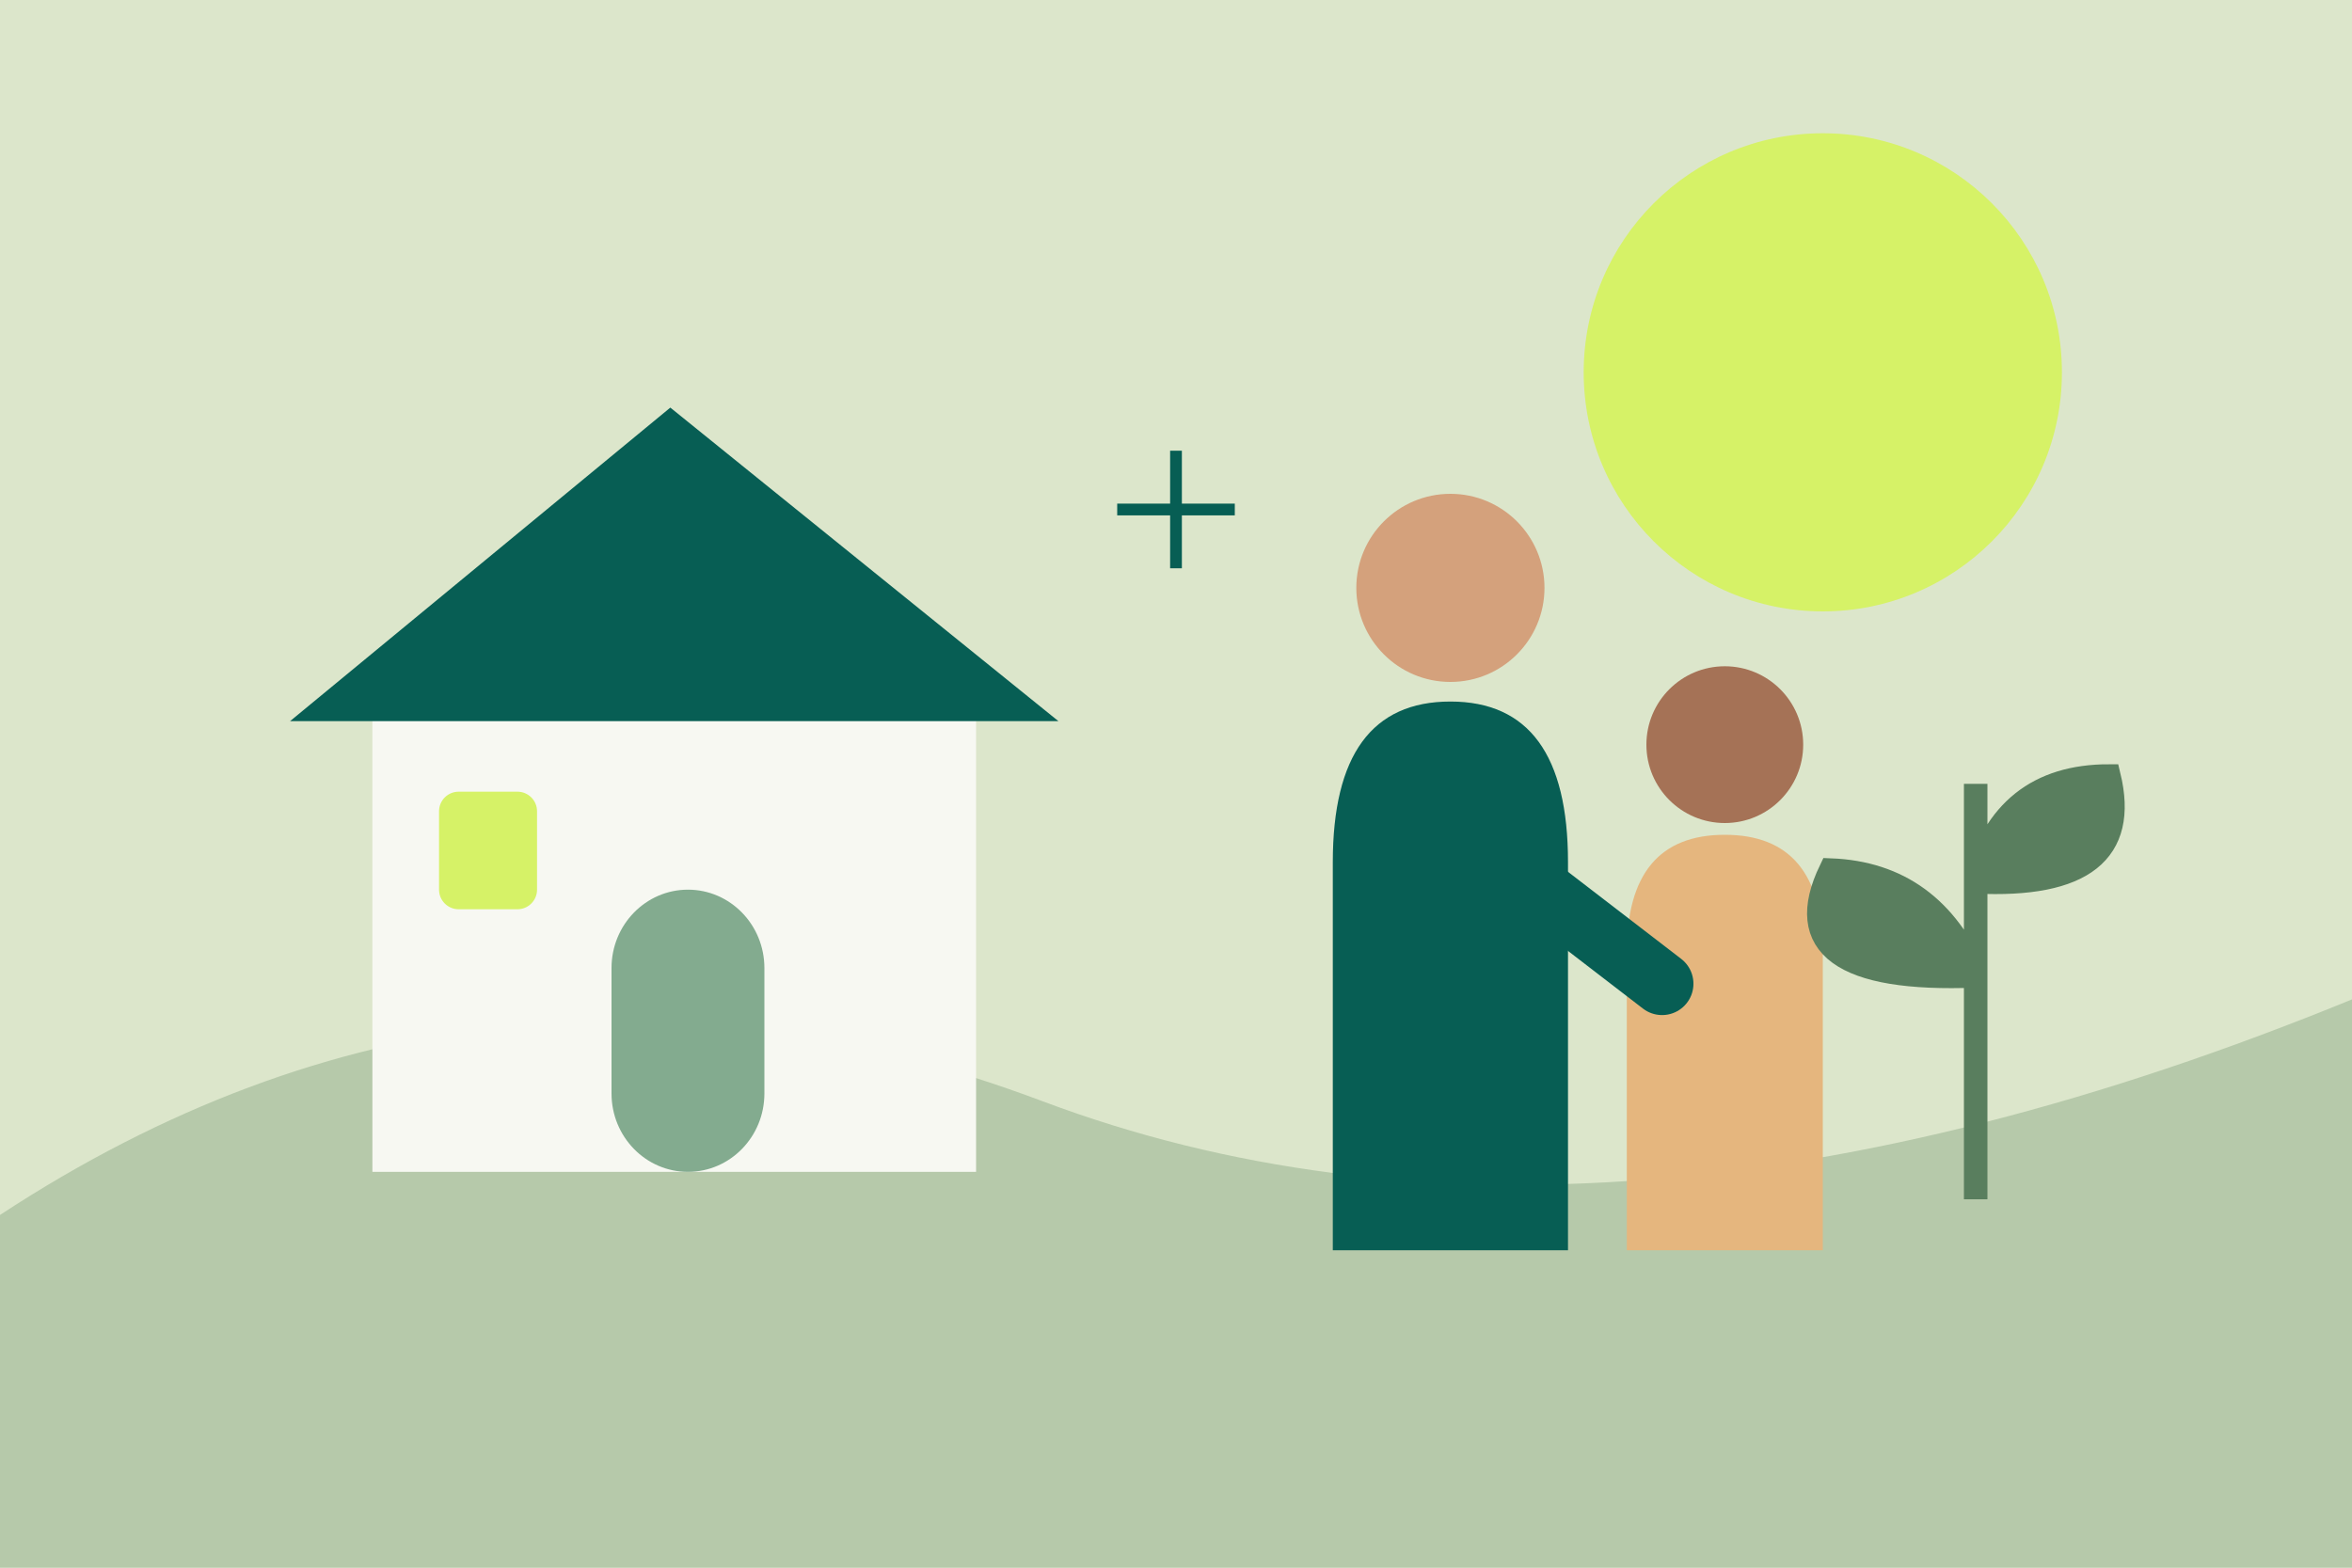
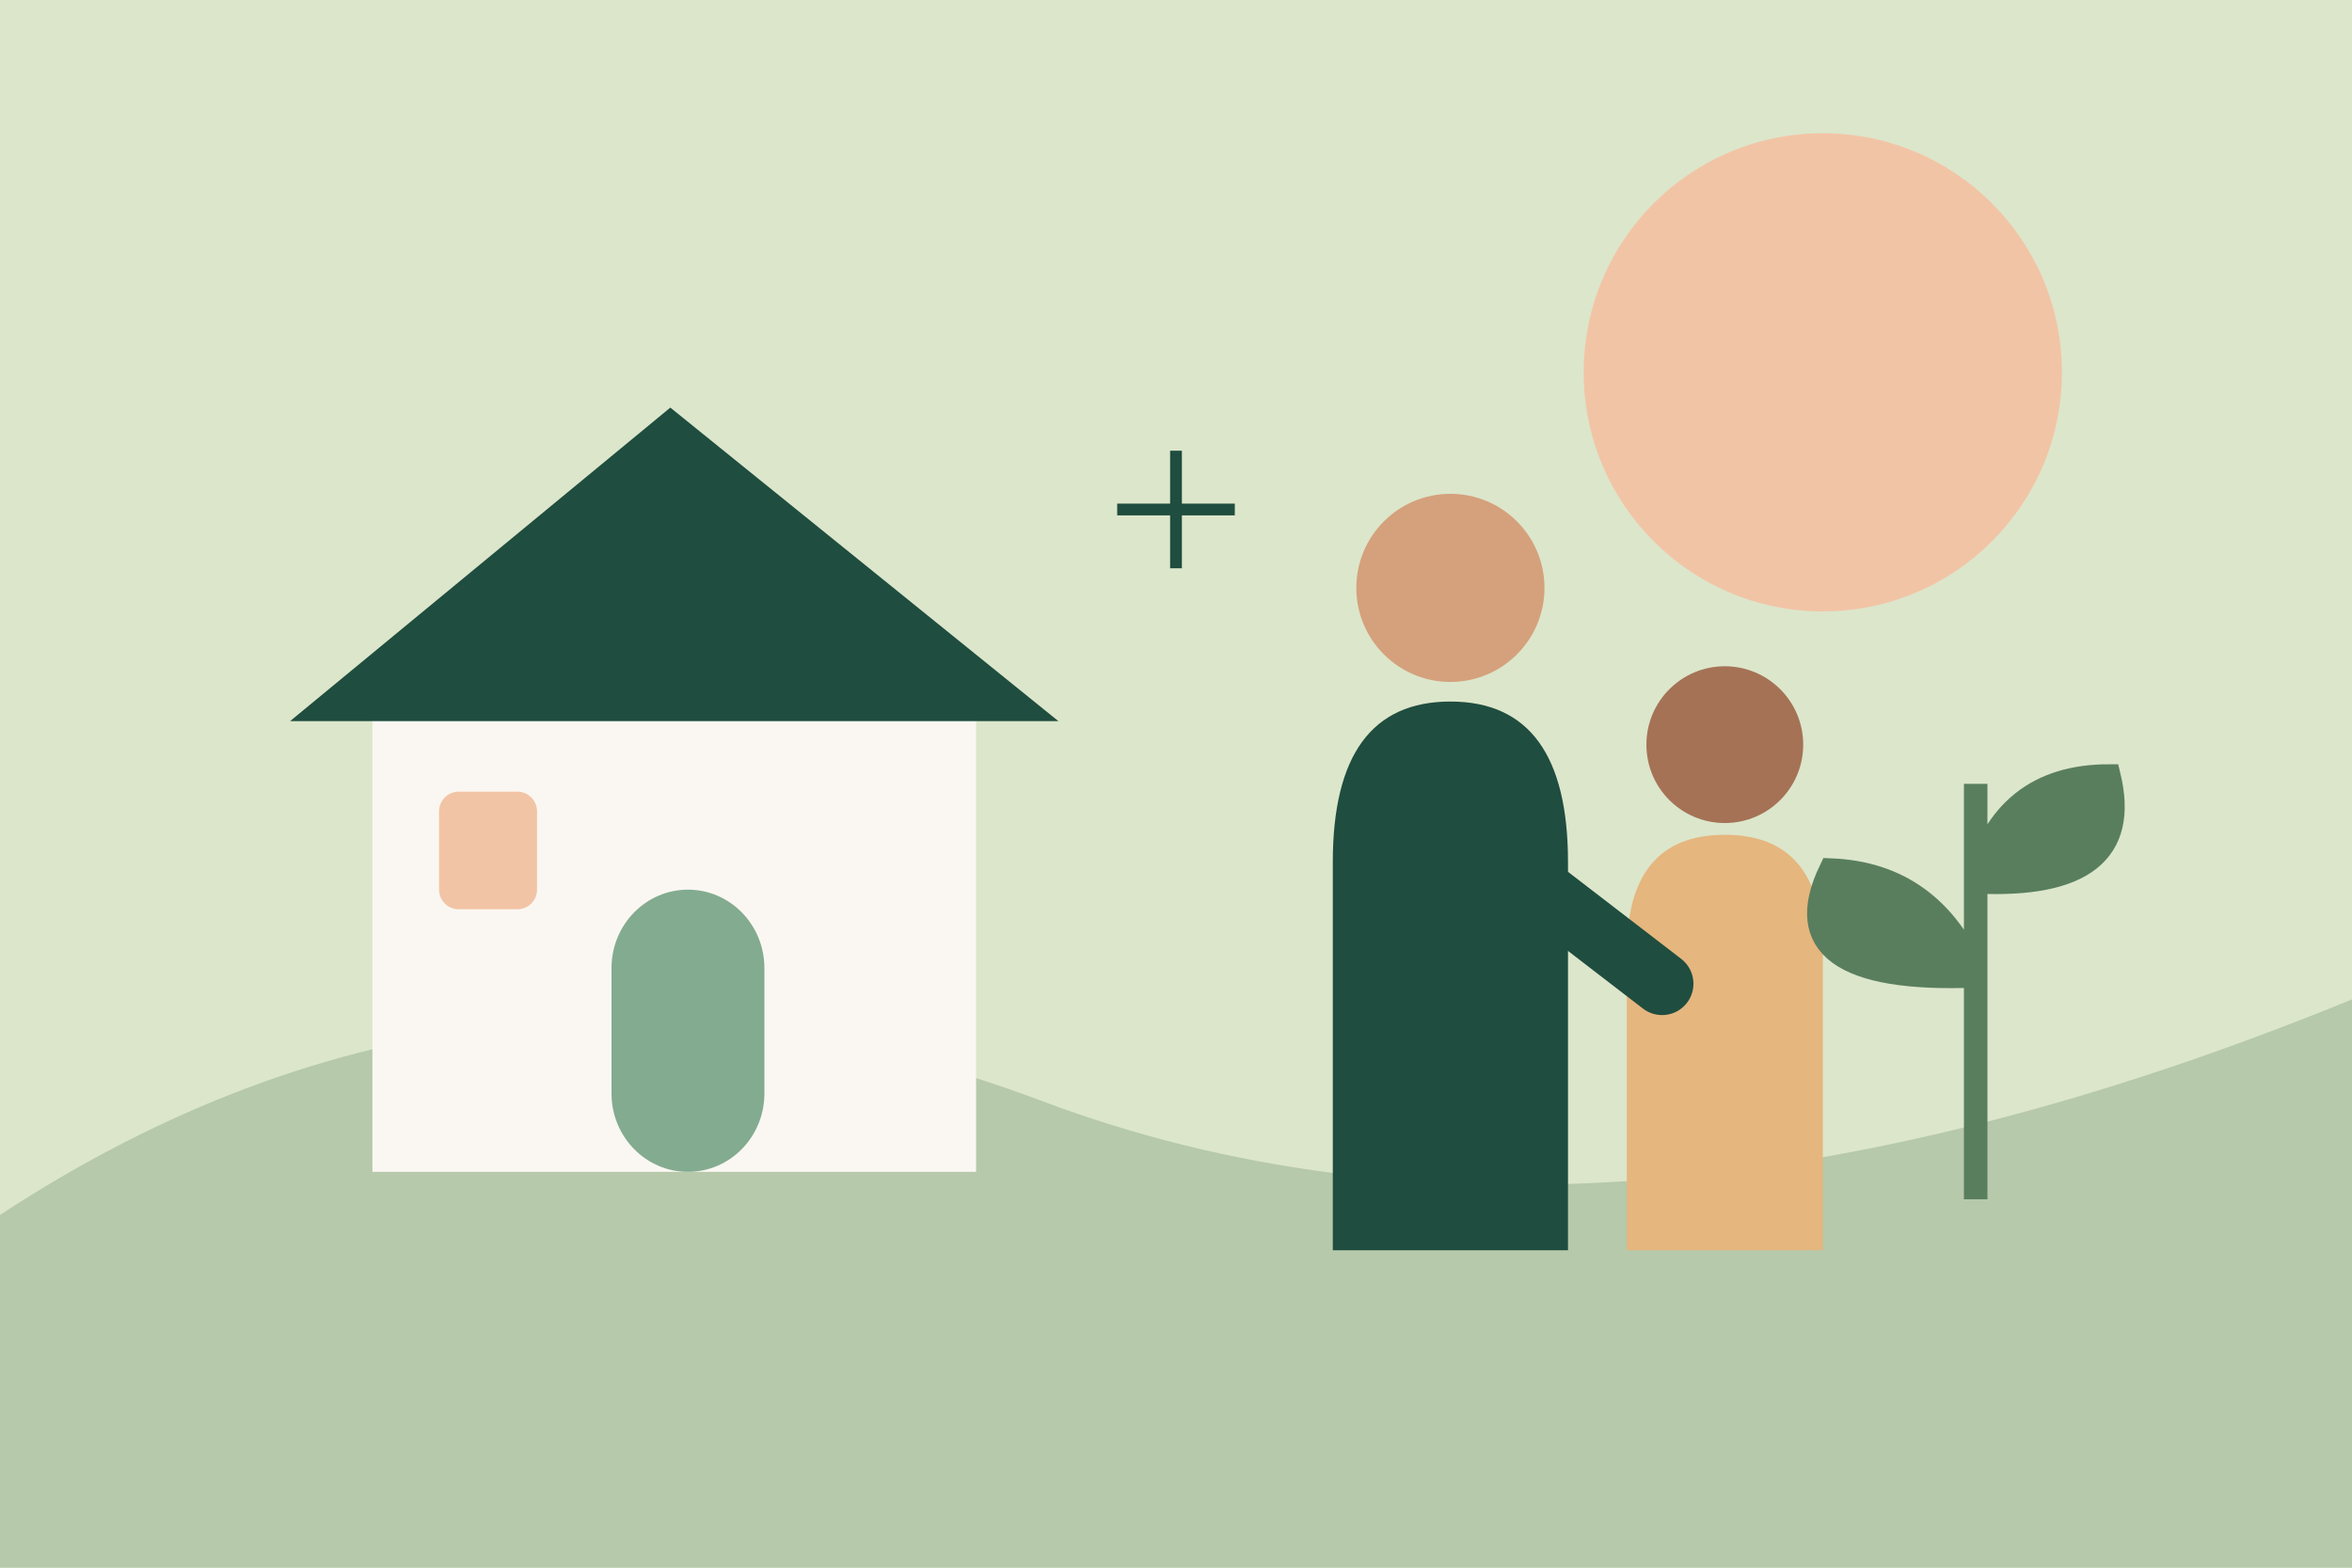
<svg xmlns="http://www.w3.org/2000/svg" width="600" height="400" viewBox="0 0 600 400">
  <rect width="600" height="400" fill="#dce6cb" />
-   <circle cx="465" cy="95" r="61" fill="#d6f267" />
+   <circle cx="465" cy="95" r="61" fill="#f2c4a6" />
  <path d="M0 310Q125 228 266 281T600 255V400H0Z" fill="#b6c9aa" />
-   <path d="M95 299V181H249V299" fill="#f7f8f2" />
-   <path d="M74 184L171 104L270 184Z" fill="#075e54" />
+   <path d="M95 299V181H249V299" fill="#faf7f2" />
+   <path d="M74 184L171 104L270 184Z" fill="#1f4d3f" />
  <rect x="156" y="227" width="39" height="72" rx="20" fill="#83ab8f" />
-   <rect x="112" y="202" width="25" height="30" rx="5" fill="#d6f267" />
-   <path d="M340 319V220Q340 179 370 179Q400 179 400 220V319" fill="#075e54" />
+   <rect x="112" y="202" width="25" height="30" rx="5" fill="#f2c4a6" />
+   <path d="M340 319V220Q340 179 370 179Q400 179 400 220V319" fill="#1f4d3f" />
  <circle cx="370" cy="150" r="24" fill="#d4a17c" />
  <path d="M415 319V243Q415 213 440 213Q465 213 465 243V319" fill="#e5b67e" />
  <circle cx="440" cy="190" r="20" fill="#a57256" />
-   <path d="M385 221L424 251" stroke="#075e54" stroke-width="16" stroke-linecap="round" />
+   <path d="M385 221L424 251" stroke="#1f4d3f" stroke-width="16" stroke-linecap="round" />
  <path d="M504 306V200M504 249Q453 251 467 222Q493 223 504 249M504 225Q545 227 538 198Q511 198 504 225" stroke="#597e5e" stroke-width="6" fill="#597e5e" />
-   <path d="M300 115V145M285 130H315" stroke="#075e54" stroke-width="3" />
+   <path d="M300 115V145M285 130H315" stroke="#1f4d3f" stroke-width="3" />
</svg>
